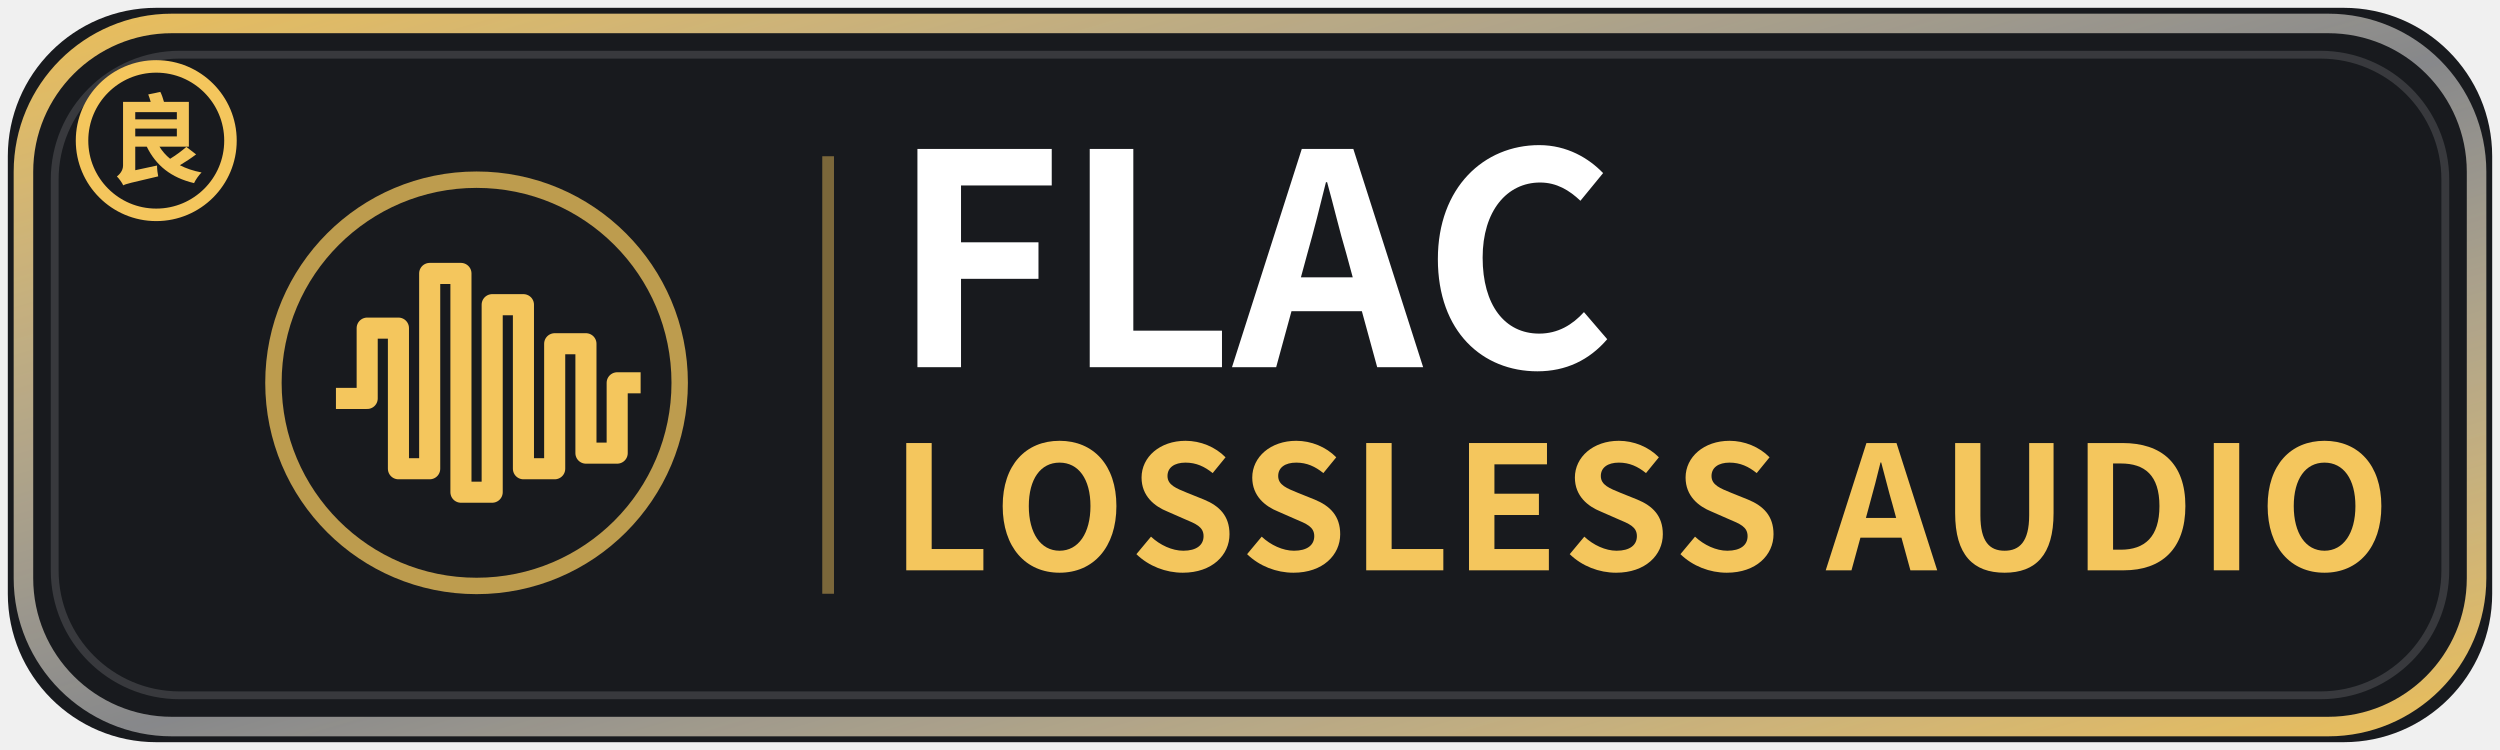
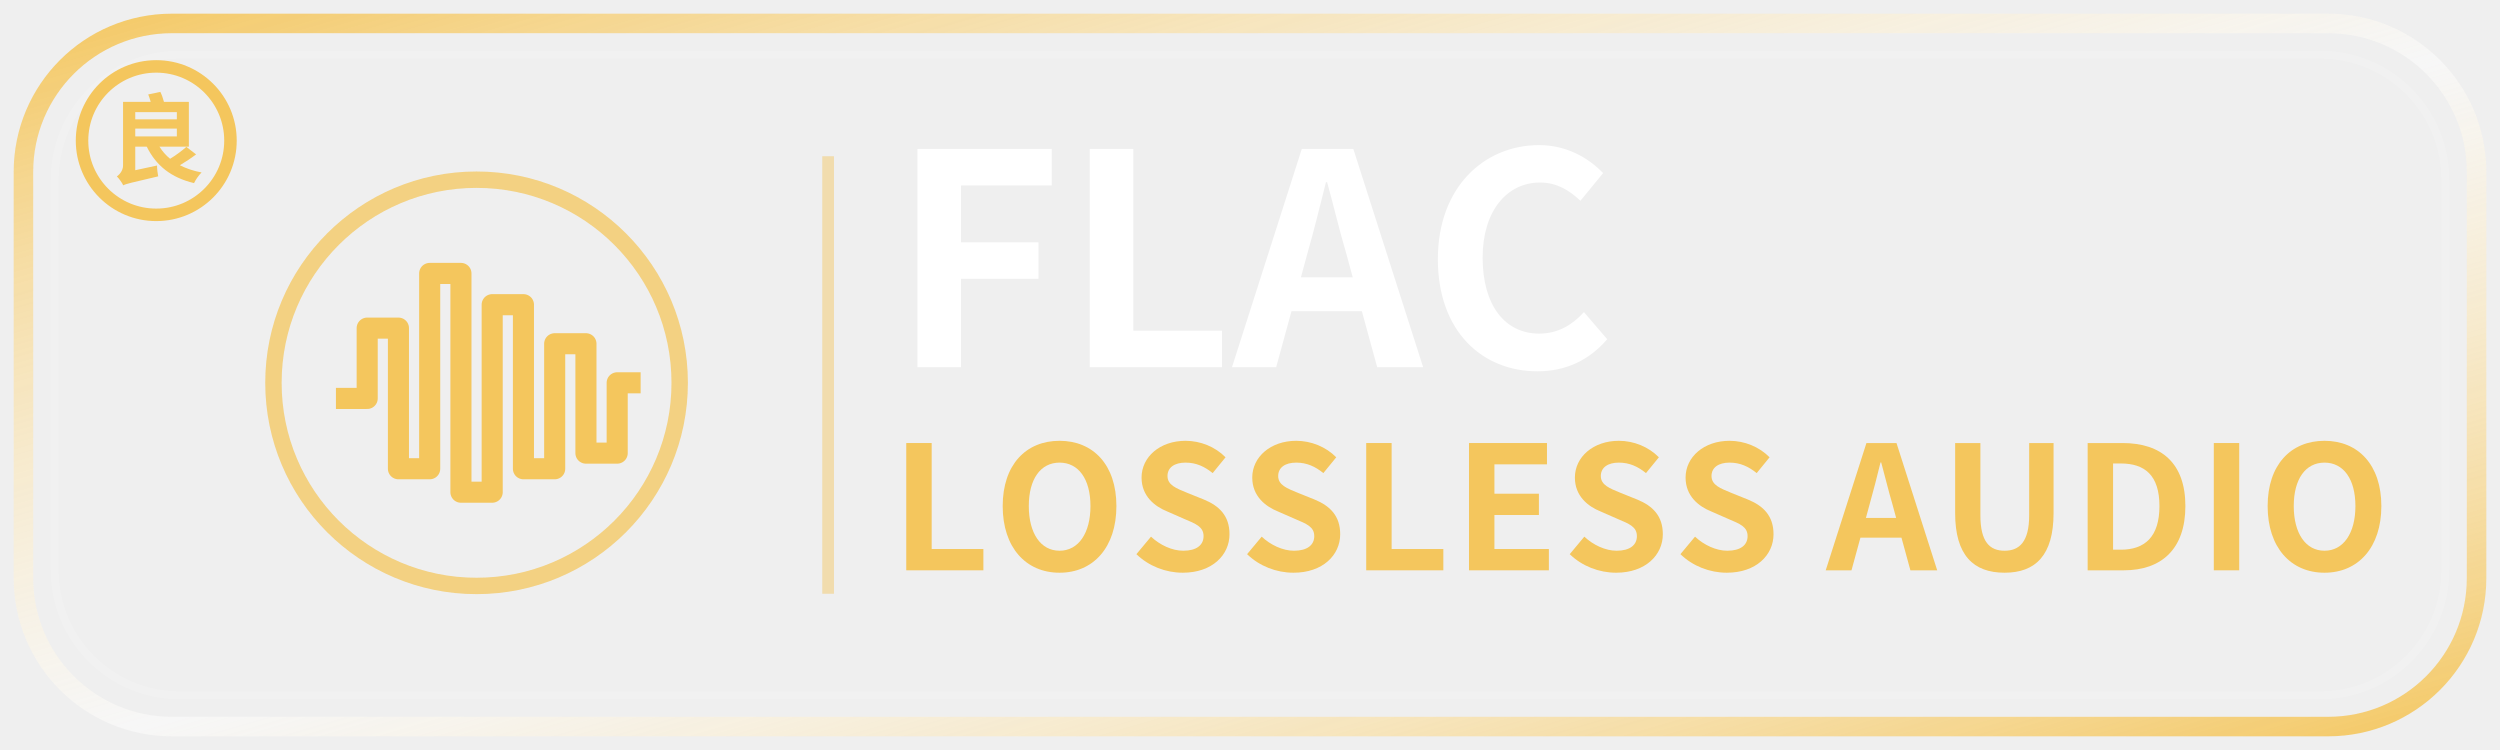
<svg xmlns="http://www.w3.org/2000/svg" width="320" height="96" viewBox="0 0 320 96" preserveAspectRatio="xMidYMid meet" overflow="hidden">
-   <rect x="1" y="1" width="318" height="94" rx="19" fill="#101216" fill-opacity="0.96" />
+   <rect x="0" y="0" width="320" height="96" fill="#000000" fill-opacity="0.004" />
  <defs>
    <linearGradient id="edge" x1="0" y1="0" x2="1" y2="1">
      <stop offset="0" stop-color="#F4C65D" stop-opacity=".95" />
      <stop offset=".52" stop-color="#FFFFFF" stop-opacity=".48" />
      <stop offset="1" stop-color="#F4C65D" stop-opacity=".95" />
    </linearGradient>
  </defs>
  <rect x="3" y="3" width="314" height="90" rx="19" fill="none" stroke="url(#edge)" stroke-width="2.5" />
  <rect x="7" y="7" width="306" height="82" rx="16" fill="none" stroke="#FFFFFF" stroke-opacity=".14" stroke-width="1" />
  <circle cx="20" cy="18" r="9.5" fill="none" stroke="#F4C65D" stroke-width="1.6" />
  <g aria-label="良" fill="#F4C65D" transform="translate(13.75 22.5) scale(0.0125 -0.0125)">
    <path d="M711 483V403H285V483ZM711 578H285V652H711ZM162 -98C191 -82 239 -72 520 -6C514 20 508 71 508 105L285 57V298H403C498 105 651 -19 887 -75C902 -42 937 8 964 34C880 50 806 75 742 108C797 141 857 180 908 219L808 296C765 257 701 210 642 174C598 210 562 251 533 298H834V757H579C570 790 557 829 542 859L418 833C427 810 436 783 443 757H160V105C160 51 122 12 97 -7C117 -26 151 -72 162 -98Z" transform="translate(0 0)" />
  </g>
  <circle cx="61" cy="49" r="26" fill="none" stroke="#F4C65D" stroke-width="2.1" stroke-opacity=".75" />
  <path d="M43 51h4v-9h4v18h4V35h4v28h4V39h4v21h4V44h4v14h4V49h3" fill="none" stroke="#F4C65D" stroke-width="2.7" stroke-linejoin="round" />
  <path d="M106 20v56" stroke="#F4C65D" stroke-opacity=".45" stroke-width="1.5" />
  <g aria-label="FLAC" fill="#FFFFFF" transform="translate(114 47) scale(0.0377 -0.0377)">
    <path d="M91 0H239V300H502V424H239V617H547V741H91Z" transform="translate(0 0)" />
    <path d="M91 0H540V124H239V741H91Z" transform="translate(585 0)" />
    <path d="M-4 0H146L198 190H437L489 0H645L408 741H233ZM230 305 252 386C274 463 295 547 315 628H319C341 549 361 463 384 386L406 305Z" transform="translate(1163 0)" />
    <path d="M392 -14C489 -14 568 24 629 95L550 187C511 144 462 114 398 114C281 114 206 211 206 372C206 531 289 627 401 627C457 627 500 601 538 565L615 659C567 709 493 754 398 754C211 754 54 611 54 367C54 120 206 -14 392 -14Z" transform="translate(1804 0)" />
  </g>
  <g aria-label="LOSSLESS AUDIO" fill="#F4C65D" transform="translate(114 73) scale(0.0219858 -0.0219858)">
    <path d="M91 0H540V124H239V741H91Z" transform="translate(0 0)" />
    <path d="M385 -14C581 -14 716 133 716 374C716 614 581 754 385 754C189 754 54 614 54 374C54 133 189 -14 385 -14ZM385 114C275 114 206 216 206 374C206 532 275 627 385 627C495 627 565 532 565 374C565 216 495 114 385 114Z" transform="translate(598.4545 0)" />
    <path d="M312 -14C483 -14 584 89 584 210C584 317 525 375 435 412L338 451C275 477 223 496 223 549C223 598 263 627 328 627C390 627 439 604 486 566L561 658C501 719 415 754 328 754C179 754 72 660 72 540C72 432 148 372 223 342L321 299C387 271 433 254 433 199C433 147 392 114 315 114C250 114 179 147 127 196L42 94C114 24 213 -14 312 -14Z" transform="translate(1388.909 0)" />
    <path d="M312 -14C483 -14 584 89 584 210C584 317 525 375 435 412L338 451C275 477 223 496 223 549C223 598 263 627 328 627C390 627 439 604 486 566L561 658C501 719 415 754 328 754C179 754 72 660 72 540C72 432 148 372 223 342L321 299C387 271 433 254 433 199C433 147 392 114 315 114C250 114 179 147 127 196L42 94C114 24 213 -14 312 -14Z" transform="translate(2033.364 0)" />
    <path d="M91 0H540V124H239V741H91Z" transform="translate(2677.818 0)" />
    <path d="M91 0H556V124H239V322H498V446H239V617H545V741H91Z" transform="translate(3276.273 0)" />
    <path d="M312 -14C483 -14 584 89 584 210C584 317 525 375 435 412L338 451C275 477 223 496 223 549C223 598 263 627 328 627C390 627 439 604 486 566L561 658C501 719 415 754 328 754C179 754 72 660 72 540C72 432 148 372 223 342L321 299C387 271 433 254 433 199C433 147 392 114 315 114C250 114 179 147 127 196L42 94C114 24 213 -14 312 -14Z" transform="translate(3911.727 0)" />
    <path d="M312 -14C483 -14 584 89 584 210C584 317 525 375 435 412L338 451C275 477 223 496 223 549C223 598 263 627 328 627C390 627 439 604 486 566L561 658C501 719 415 754 328 754C179 754 72 660 72 540C72 432 148 372 223 342L321 299C387 271 433 254 433 199C433 147 392 114 315 114C250 114 179 147 127 196L42 94C114 24 213 -14 312 -14Z" transform="translate(4556.182 0)" />
    <path d="M-4 0H146L198 190H437L489 0H645L408 741H233ZM230 305 252 386C274 463 295 547 315 628H319C341 549 361 463 384 386L406 305Z" transform="translate(5448.091 0)" />
    <path d="M376 -14C556 -14 661 88 661 333V741H519V320C519 166 462 114 376 114C289 114 235 166 235 320V741H88V333C88 88 194 -14 376 -14Z" transform="translate(6109.546 0)" />
    <path d="M91 0H302C521 0 660 124 660 374C660 623 521 741 294 741H91ZM239 120V622H284C423 622 509 554 509 374C509 194 423 120 284 120Z" transform="translate(6878 0)" />
    <path d="M91 0H239V741H91Z" transform="translate(7612.454 0)" />
    <path d="M385 -14C581 -14 716 133 716 374C716 614 581 754 385 754C189 754 54 614 54 374C54 133 189 -14 385 -14ZM385 114C275 114 206 216 206 374C206 532 275 627 385 627C495 627 565 532 565 374C565 216 495 114 385 114Z" transform="translate(7962.909 0)" />
  </g>
</svg>
